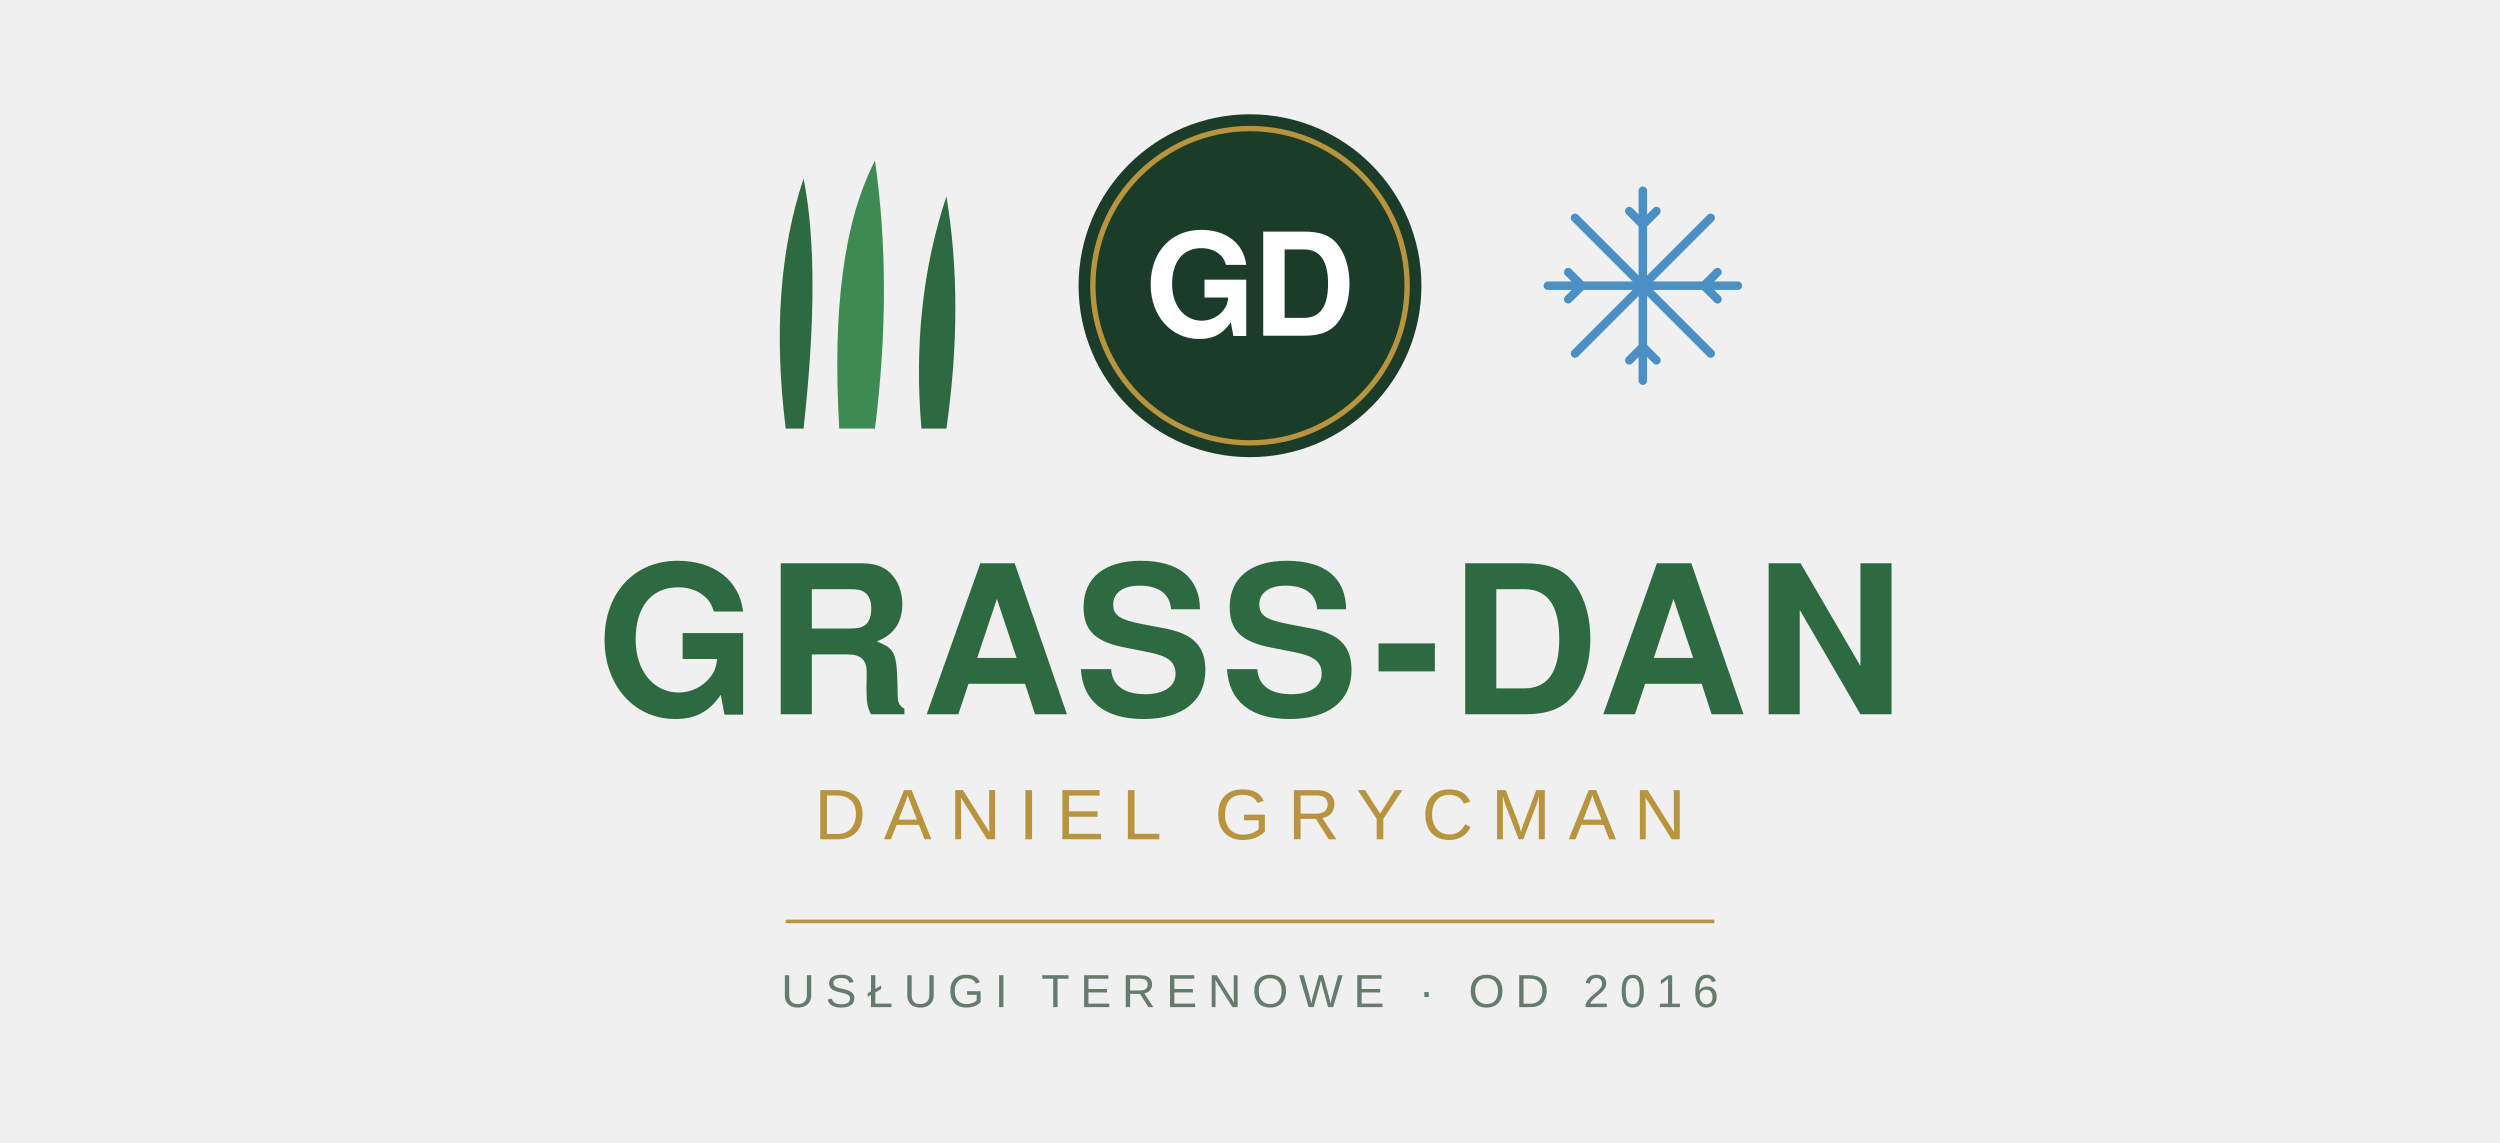
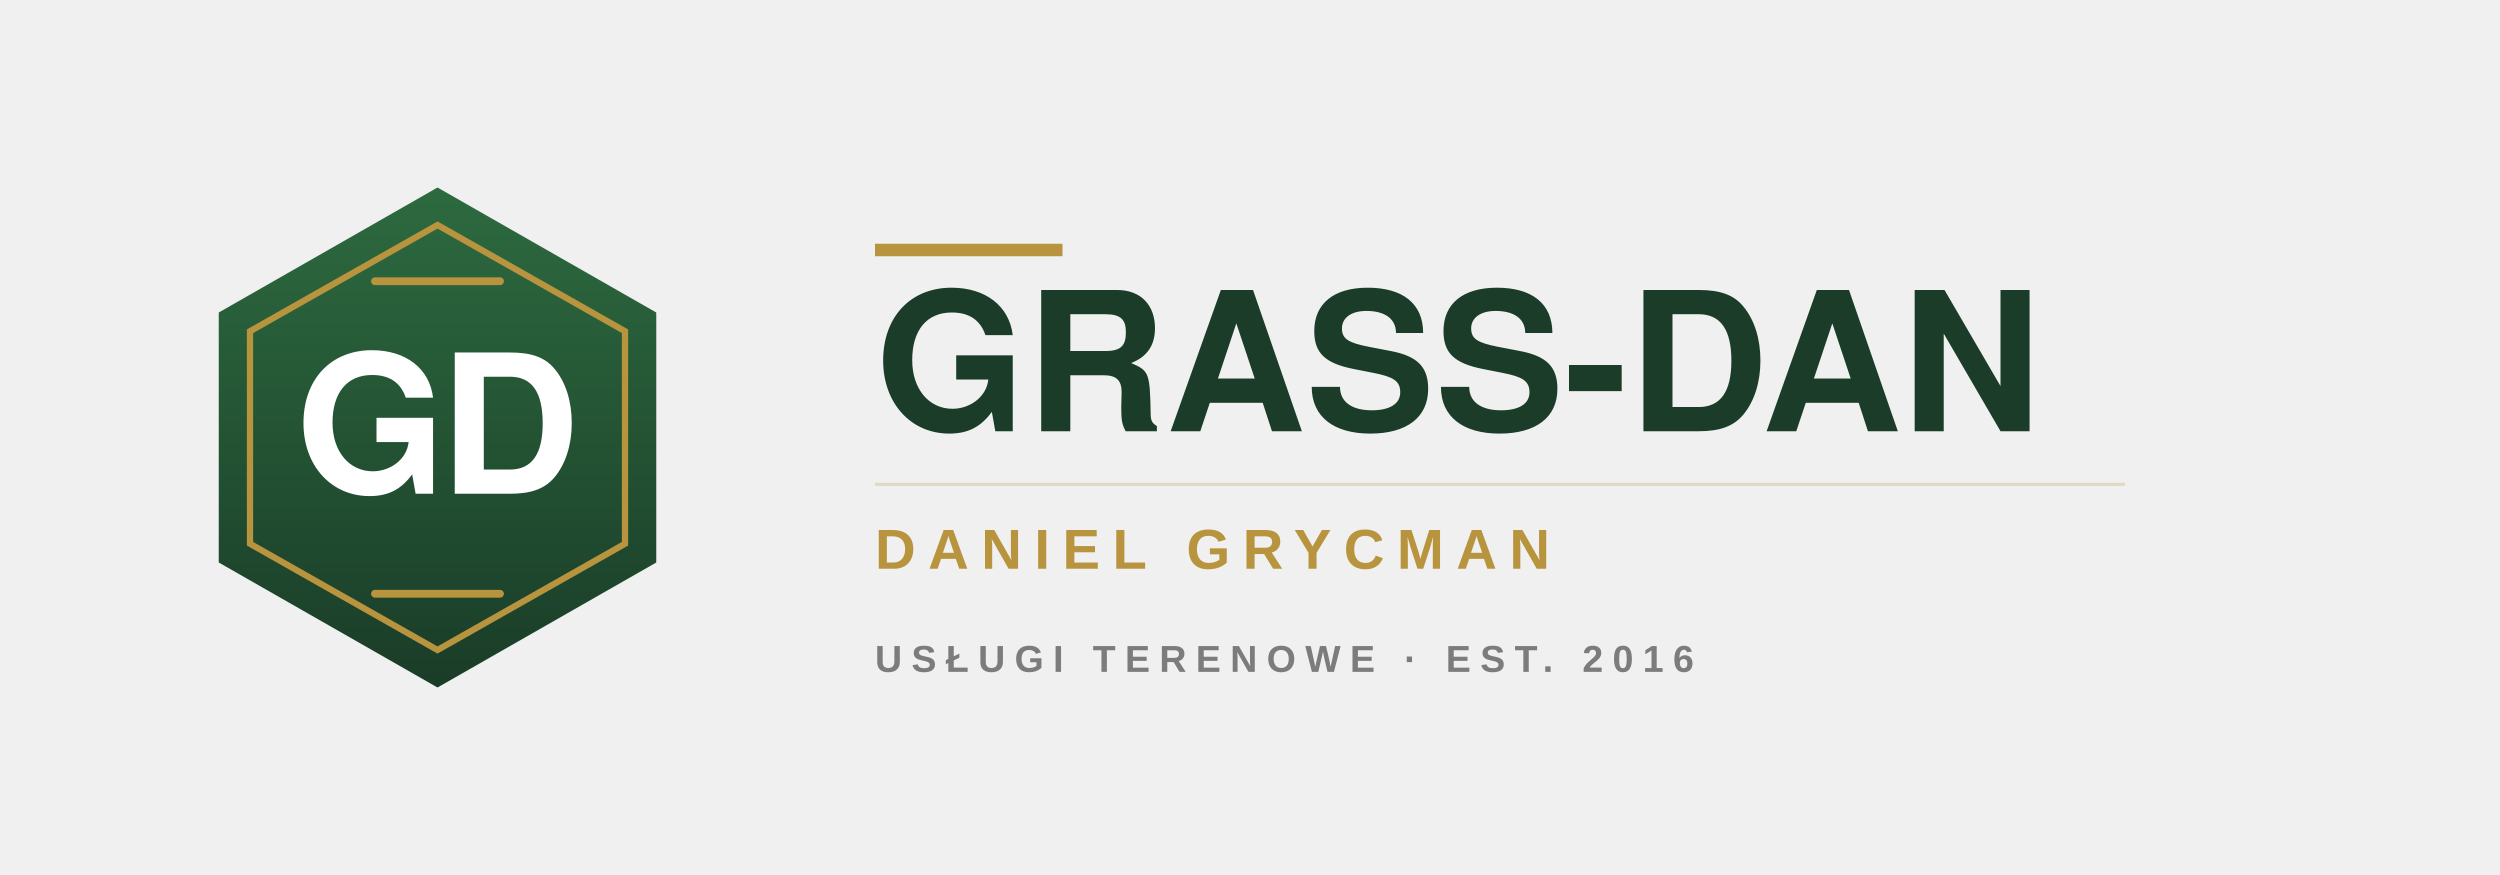
- <svg xmlns="http://www.w3.org/2000/svg" viewBox="0 0 700 320" width="700" height="320">
+ <svg xmlns="http://www.w3.org/2000/svg" viewBox="0 0 800 280" width="800" height="280">
  <defs>
+     <linearGradient id="hexGrad" x1="0%" y1="0%" x2="0%" y2="100%">
+       <stop offset="0%" stop-color="#2d6a3f" />
+       <stop offset="100%" stop-color="#1a3c28" />
+     </linearGradient>
    <style>
-       .g-dark { fill: #1a3c28; }
-       .g-main { fill: #2d6a3f; }
-       .g-mid { fill: #3d8b53; }
-       .gold { fill: #b8943e; }
-       .text-bold { font-family: 'Arial Black', 'Helvetica', sans-serif; font-weight: 900; }
-       .text-thin { font-family: 'Arial', 'Helvetica', sans-serif; font-weight: 300; }
+       .text-heavy { font-family: 'Arial Black', 'Helvetica Neue', sans-serif; font-weight: 900; }
+       .text-medium { font-family: 'Arial', 'Helvetica', sans-serif; font-weight: 600; }
    </style>
  </defs>
-   <g transform="translate(350, 80)">
-     <g transform="translate(-110, 0)">
-       <path class="g-main" d="M -20,40 Q -25,0 -15,-30 Q -10,-5 -15,40 Z" />
-       <path class="g-mid" d="M -5,40 Q -8,-10 5,-35 Q 10,0 5,40 Z" />
-       <path class="g-main" d="M 18,40 Q 15,5 25,-25 Q 30,5 25,40 Z" />
-     </g>
-     <circle cx="0" cy="0" r="48" fill="#1a3c28" />
-     <circle cx="0" cy="0" r="44" fill="none" stroke="#b8943e" stroke-width="1.5" />
-     <text x="0" y="14" text-anchor="middle" class="text-bold" font-size="40" fill="#ffffff" letter-spacing="-1">GD</text>
-     <g transform="translate(110, 0) scale(0.95)" stroke="#4a90c4" stroke-width="2.5" stroke-linecap="round" fill="none">
-       <line x1="0" y1="-28" x2="0" y2="28" />
-       <line x1="-28" y1="0" x2="28" y2="0" />
-       <line x1="-20" y1="-20" x2="20" y2="20" />
-       <line x1="-20" y1="20" x2="20" y2="-20" />
-       <path d="M -4,-22 L 0,-18 L 4,-22 M -4,22 L 0,18 L 4,22" />
-       <path d="M -22,-4 L -18,0 L -22,4 M 22,-4 L 18,0 L 22,4" />
-     </g>
+   <g transform="translate(140, 140)">
+     <path d="M 4,-76 L 70,-39 L 70,39 L 4,76 L -62,39 L -62,-39 Z" fill="#000" opacity="0.08" />
+     <path d="M 0,-80 L 70,-40 L 70,40 L 0,80 L -70,40 L -70,-40 Z" fill="url(#hexGrad)" />
+     <path d="M 0,-68 L 60,-34 L 60,34 L 0,68 L -60,34 L -60,-34 Z" fill="none" stroke="#b8943e" stroke-width="2" />
+     <text x="0" y="18" text-anchor="middle" class="text-heavy" font-size="62" fill="#ffffff" letter-spacing="-2">GD</text>
+     <line x1="-20" y1="-50" x2="20" y2="-50" stroke="#b8943e" stroke-width="2.5" stroke-linecap="round" />
+     <line x1="-20" y1="50" x2="20" y2="50" stroke="#b8943e" stroke-width="2.5" stroke-linecap="round" />
  </g>
-   <text x="350" y="200" text-anchor="middle" class="g-main text-bold" font-size="58" letter-spacing="2">GRASS-DAN</text>
-   <text x="350" y="235" text-anchor="middle" class="gold text-thin" font-size="20" letter-spacing="5">DANIEL GRYCMAN</text>
-   <line x1="220" y1="258" x2="480" y2="258" stroke="#b8943e" stroke-width="1" />
-   <text x="350" y="282" text-anchor="middle" class="g-dark text-thin" font-size="13" letter-spacing="3" opacity="0.65">USŁUGI TERENOWE · OD 2016</text>
+   <g transform="translate(280, 0)">
+     <rect x="0" y="78" width="60" height="4" fill="#b8943e" />
+     <text x="0" y="138" class="text-heavy" font-size="62" fill="#1a3c28" letter-spacing="0">GRASS-DAN</text>
+     <line x1="0" y1="155" x2="400" y2="155" stroke="#e0d9c4" stroke-width="1" />
+     <text x="0" y="182" class="text-medium" font-size="18" fill="#b8943e" letter-spacing="4">DANIEL GRYCMAN</text>
+     <text x="0" y="215" class="text-medium" font-size="12" fill="#4a4a4a" letter-spacing="3" opacity="0.7">USŁUGI TERENOWE · EST. 2016</text>
+   </g>
</svg>
